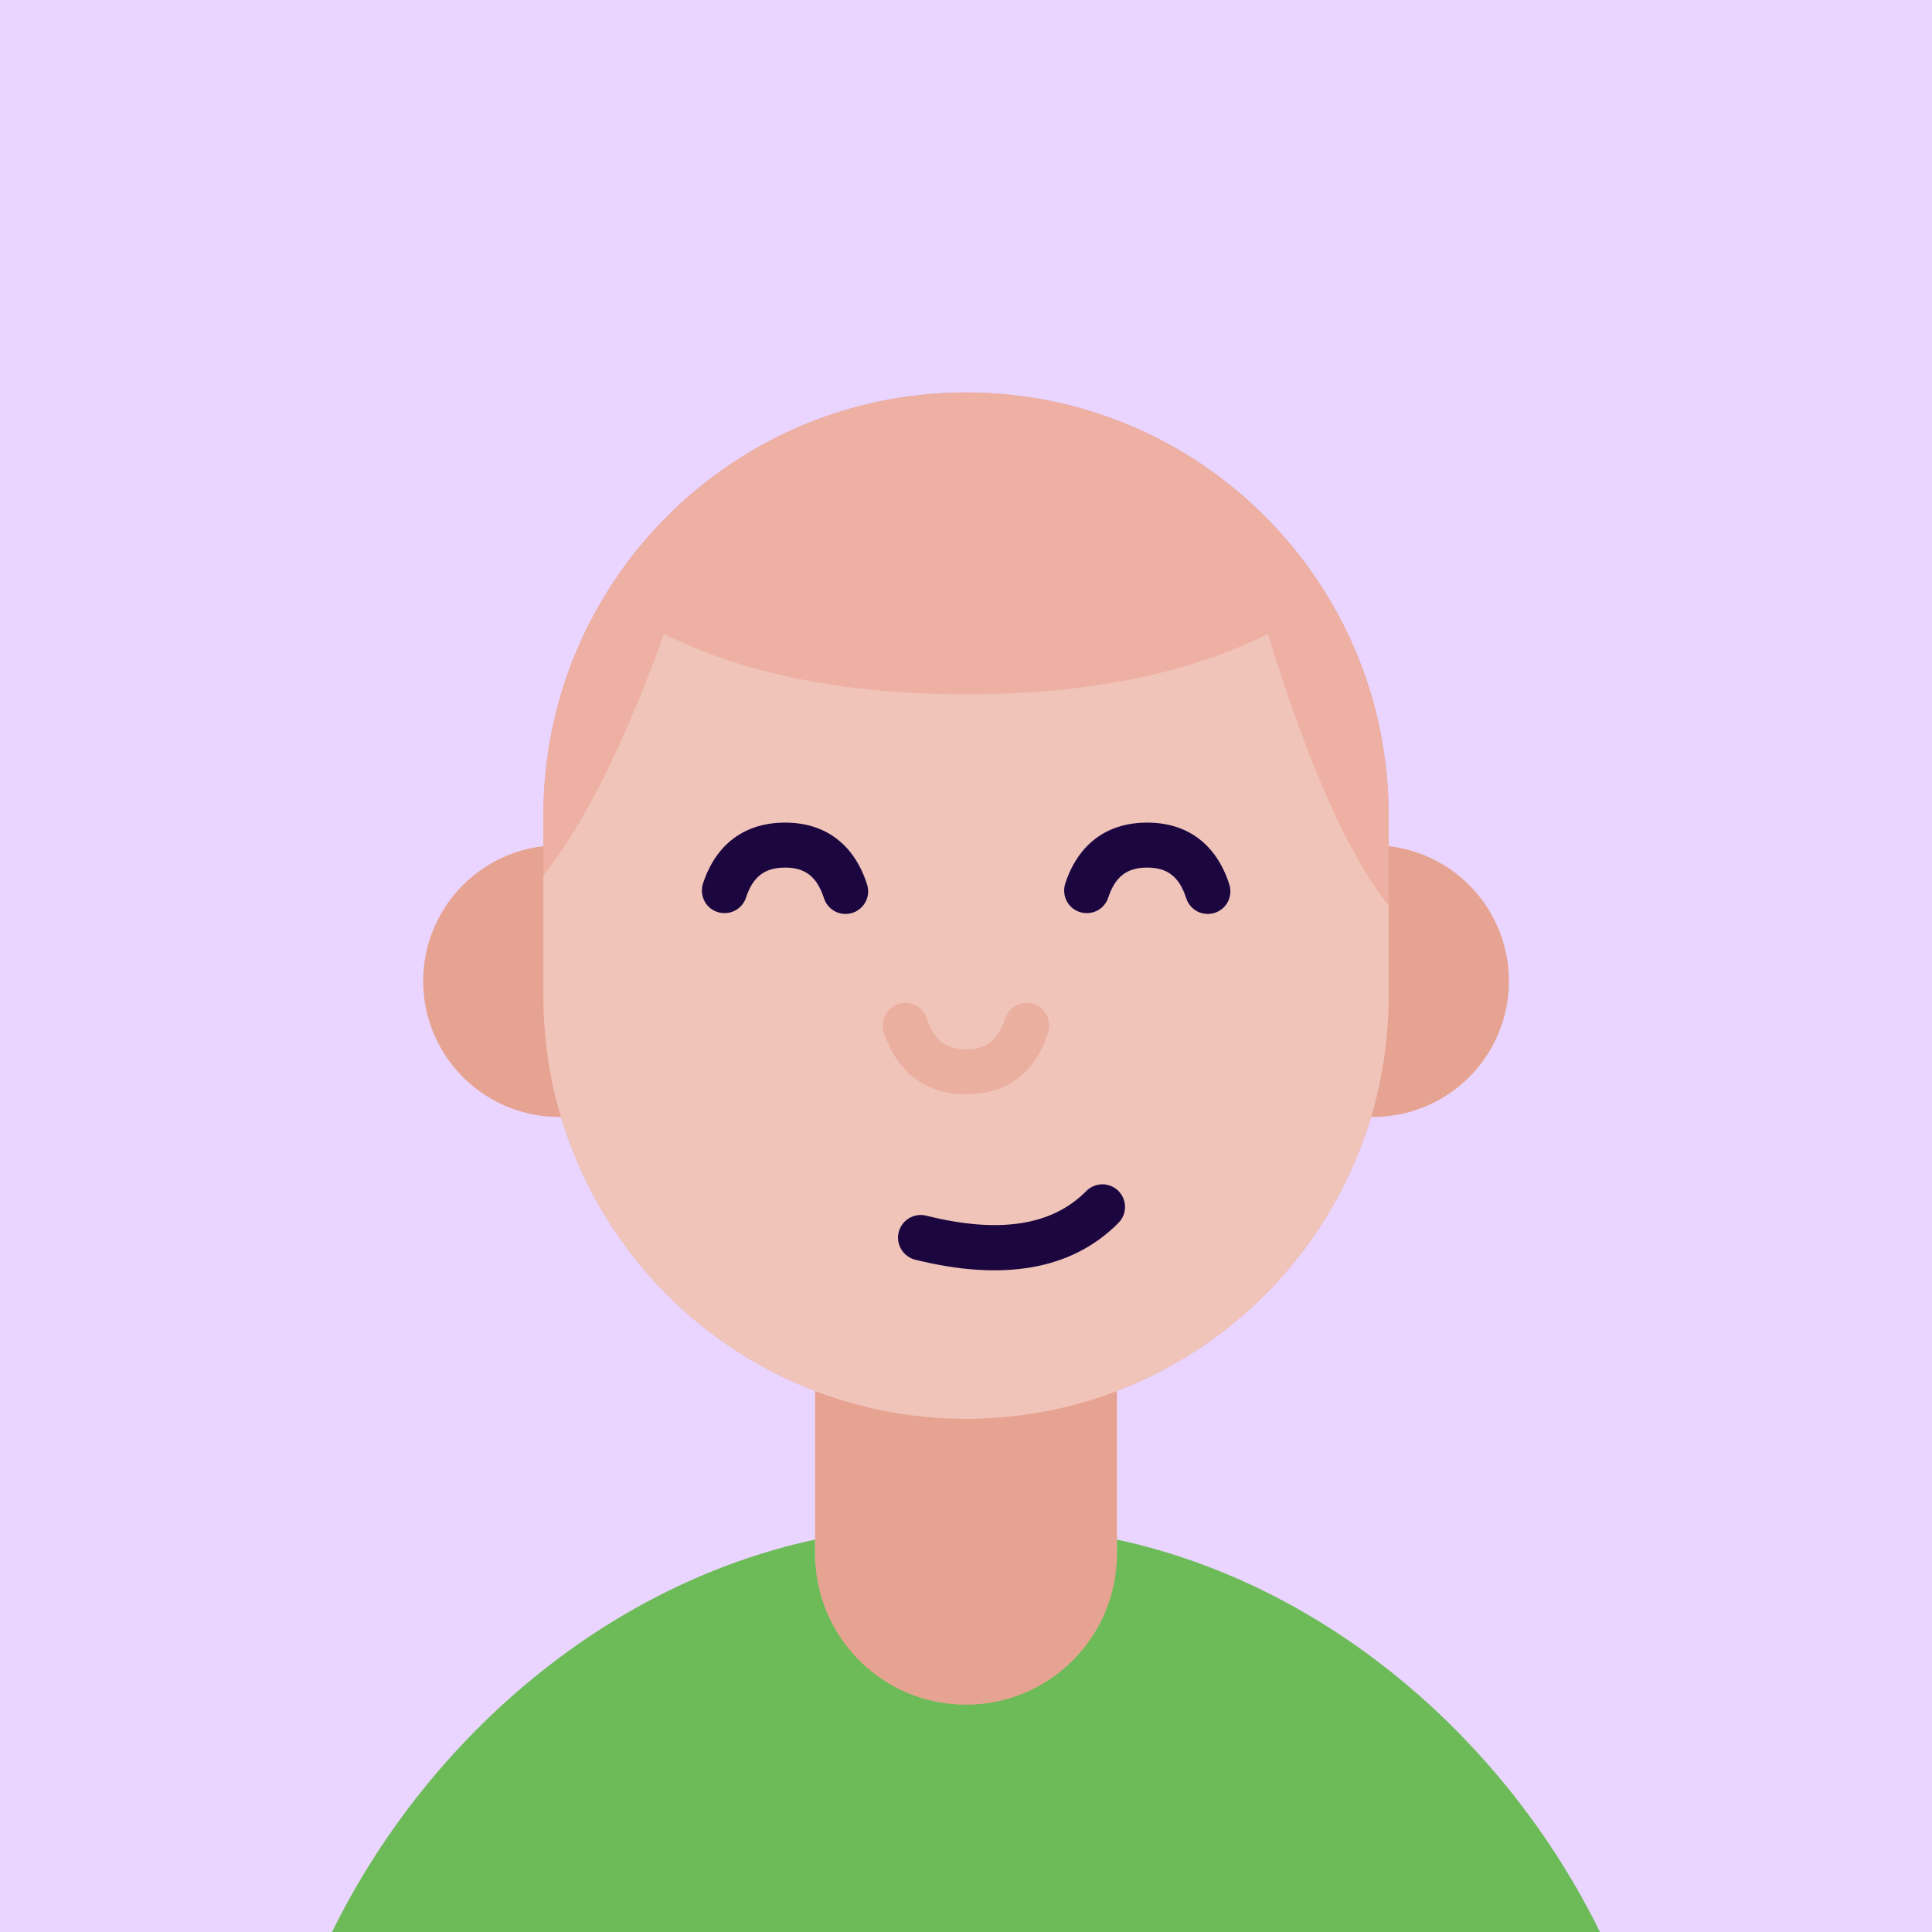
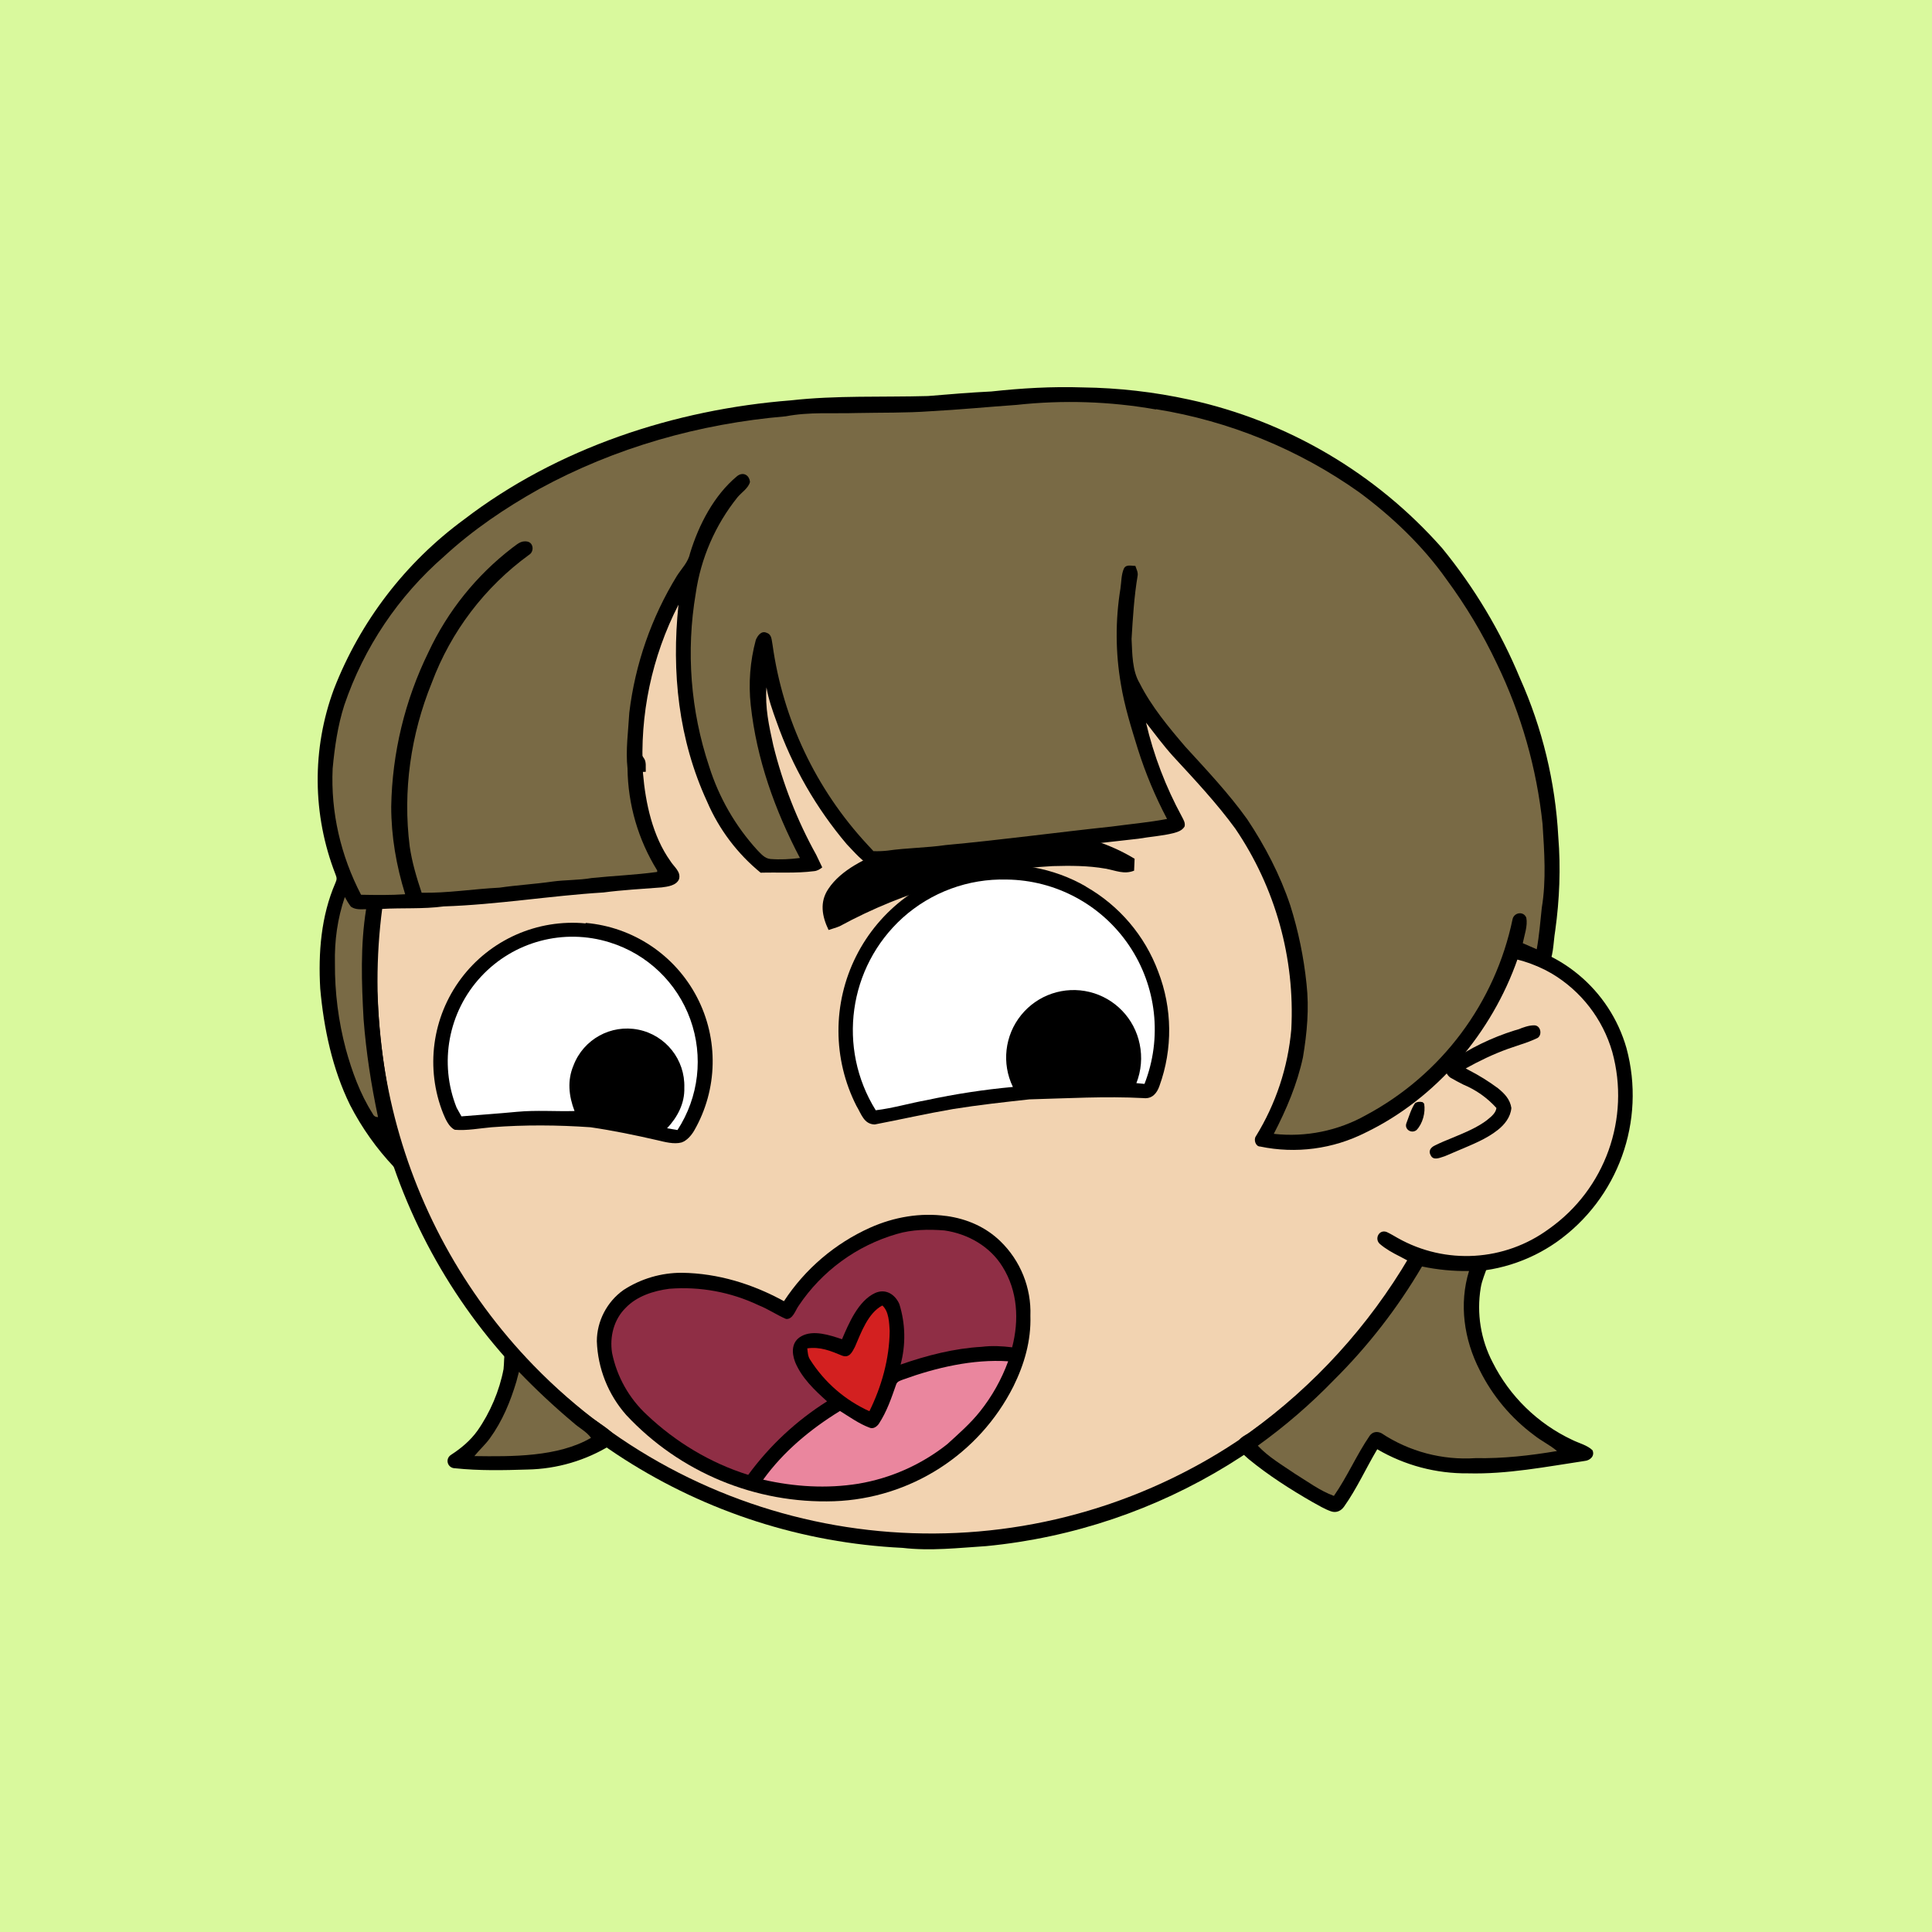
- <svg xmlns="http://www.w3.org/2000/svg" viewBox="0 0 64 64" fill="none" shape-rendering="auto" width="96" height="96">
+ <svg xmlns="http://www.w3.org/2000/svg" viewBox="0 0 762 762" fill="none" shape-rendering="auto" width="96" height="96">
  <mask id="viewboxMask">
-     <rect width="64" height="64" rx="0" ry="0" x="0" y="0" fill="#fff" />
+     <rect width="762" height="762" rx="0" ry="0" x="0" y="0" fill="#fff" />
  </mask>
  <g mask="url(#viewboxMask)">
-     <rect fill="#e9d5ff" width="64" height="64" x="0" y="0" />
-     <path d="M37 46.08V52a5 5 0 0 1-10 0v-5.92A14.04 14.04 0 0 1 18.58 37h-.08a4.5 4.5 0 0 1-.5-8.97V27a14 14 0 1 1 28 0v1.03a4.5 4.5 0 0 1-.58 8.97A14.04 14.04 0 0 1 37 46.08Z" fill="#e7a391" />
-     <mask id="personas-a" style="mask-type:luminance" maskUnits="userSpaceOnUse" x="14" y="13" width="36" height="44">
-       <path d="M37 46.08V52a5 5 0 0 1-10 0v-5.92A14.04 14.04 0 0 1 18.58 37h-.08a4.5 4.5 0 0 1-.5-8.97V27a14 14 0 1 1 28 0v1.03a4.5 4.5 0 0 1-.58 8.97A14.04 14.04 0 0 1 37 46.08Z" fill="#fff" />
-     </mask>
-     <g mask="url(#personas-a)">
-       <path d="M32 13a14 14 0 0 1 14 14v6a14 14 0 1 1-28 0v-6a14 14 0 0 1 14-14Z" fill="#fff" style="mix-blend-mode:overlay" opacity=".36" />
+     <rect fill="#d9f99d" width="762" height="762" x="0" y="0" />
+     <path d="M396 164.8a224.8 224.8 0 0 1 104.8 42.4c6.2 4.9 12.5 9.4 18 15a225.4 225.4 0 0 1 71.8 149 58.5 58.5 0 0 1 50.9 42.2 71 71 0 0 1-27.6 76.5c-11 7.7-24.5 12-38 11.7-5 0-10-1.6-15-1.8-1.9 2.2-3.3 4.9-4.8 7.3A223.3 223.3 0 0 1 389 609.8c-11 .7-21.9 2-33 .7a223.7 223.7 0 0 1-178.8-342.3A223.4 223.4 0 0 1 352 163.5c14.6-1.4 29.4-.3 44 1.3Z" fill="#000" />
+     <path fill-rule="evenodd" clip-rule="evenodd" d="M498.8 213.2A216 216 0 0 0 363 169c-13-.2-26.2 1.6-39 4a218 218 0 0 0-113.6 365.5 218.5 218.5 0 0 0 260.4 40.2c35-18.8 64.2-47.3 84.4-81.5l-3-1.6c-2.8-1.4-5.7-3-8-5-2.2-2-.3-5.8 2.7-4.7 1.5.7 3 1.6 4.4 2.4a55 55 0 0 0 59.6-3.6 64.5 64.5 0 0 0 25-69.8 53.1 53.1 0 0 0-24-31 52.6 52.6 0 0 0-47-2.8c-1.6.8-3.4 1.5-5 1.3-2.5-.2-2.8-4.2-.6-5.2 8-4 16.5-5.6 25.4-6.4a217 217 0 0 0-72-146.4c-4.4-4-8.7-8.1-13.9-11.3Zm107.6 196.2c2-1.2 1.3-5.1-1.4-5-2 0-4.2.8-6.2 1.6l-1.4.4a95.1 95.1 0 0 0-25.5 12.4c-2.2 2-2.2 4.4.1 6.2a92 92 0 0 0 5.2 2.8 36 36 0 0 1 13 9.2c-.2 1.9-2 3.4-3.4 4.5l-.2.2c-3.9 3-8.8 5-13.6 7-2.5 1-4.9 2-7.1 3.1-1.7.8-2.6 2.2-1.6 3.9 1 2 3.2 1.1 5 .5l.6-.2 5.4-2.3c5.4-2.3 11-4.5 15.4-8 2.7-2.1 5.1-5.1 5.4-8.7-.5-3.4-2.7-5.7-5.3-7.8a83 83 0 0 0-11.6-7.2l-1.1-.6c5.4-3 10.8-5.6 16.6-7.7l5-1.7a52 52 0 0 0 6.7-2.6Z" fill="#f2d3b1" />
+     <g transform="translate(-161 -83)">
+       <path d="M589.3 432.7a64.4 64.4 0 0 1 28.5 33.5 64.3 64.3 0 0 1 .5 45.1c-1 2.9-2.9 5.2-6.3 4.8-15-.8-30 .1-45 .5-10 1.1-20 2.2-30 3.8-10.5 1.8-20.6 4.1-31 6.1-4.3-.1-5.3-4.2-7.2-7.3A65.5 65.5 0 0 1 546 425c14.8-2.6 30.5.2 43.4 7.7Z" fill="#000" />
+       <path d="M558 429.9a59.1 59.1 0 0 1 54.4 80.6l-3.2-.3a27 27 0 0 0 1.3-15.4 26.6 26.6 0 1 0-50 16.9 287 287 0 0 0-34 5.2c-6.7 1.2-13.4 3.2-20.1 4A59.8 59.8 0 0 1 517 445a59 59 0 0 1 41-15.1Z" fill="#fff" />
+       <path d="M392 447a54.8 54.8 0 0 1 42.8 81.9c-1.1 1.9-2.9 4-5 4.7-3 .8-6.6-.2-9.6-.9-8.7-2-17.4-3.8-26.3-5.1-12.9-.9-26-1-39 0-4.7.4-9.7 1.4-14.5 1-2.3-1-3.7-4.2-4.6-6.4a54.9 54.9 0 0 1 56.2-75Z" fill="#000" />
+       <path d="M401.5 454.7a49.3 49.3 0 0 1 26.7 74l-4.1-.7c4.1-4.4 7-9.8 6.8-16a22.6 22.6 0 0 0-43.7-8.8c-2.5 5.9-1.9 12 .4 18-7.6.2-15-.4-22.6.3-7.3.7-14.7 1.2-22 1.8l-1.9-3.4a49.2 49.2 0 0 1 60.4-65.2Z" fill="#fff" />
    </g>
-     <g transform="translate(20 24)">
-       <path d="M3.76 6.21c.4.13.82-.08.95-.47.23-.7.62-1 1.3-1 .66 0 1.05.3 1.28 1a.75.75 0 1 0 1.42-.48c-.43-1.3-1.38-2.01-2.7-2.01-1.34 0-2.29.71-2.72 2.01-.13.4.08.82.47.95ZM15.76 6.21c.4.13.82-.08.95-.47.23-.7.62-1 1.29-1s1.06.3 1.29 1a.75.75 0 1 0 1.42-.48c-.43-1.3-1.38-2.01-2.71-2.01s-2.28.71-2.71 2.01c-.13.4.08.82.47.95Z" fill="#1B0640" />
+     <g transform="translate(-161 -83)">
+       <path d="M397 373.1c6.9.2 14.2 2.9 18 9 1 1.4.6 3.6.7 5.3-6.3.2-12.5.4-18.6 1.9a112 112 0 0 0-41.7 20.1 90 90 0 0 0-22 23c-1.3 2.3-2.3 5.1-4.2 7-1.2.2-2.6.2-3.8.3 0-1.8-.3-3.4.2-5.2a88.7 88.7 0 0 1 38-50.8c10-5.8 21.8-11 33.5-10.6ZM578.5 411.7a71.4 71.4 0 0 1 30 10l-.2 4.7c-4 1.6-7.3-.1-11.3-.8-6.8-1.2-13.9-1.2-20.8-1a197.5 197.5 0 0 0-84 23.7c-1.4.6-3 1-4.4 1.5-2.6-5.4-3.6-11-.1-16.2 5-7.6 15.2-12.4 23.6-15.4 21.3-7.4 44.9-9 67.2-6.5Z" fill="#000" />
    </g>
-     <g transform="translate(2 2)">
-       <path d="M44 25v3c-1.33-1.67-2.67-4.67-4-9-2.66 1.33-6 2-10 2s-7.34-.67-10-2c-1.33 3.67-2.67 6.33-4 8v-2a14 14 0 1 1 28 0Z" style="mix-blend-mode:multiply" opacity=".2" fill="#f27d65" />
+     <g transform="translate(-161 -83)">
+       <path d="M534.3 562.6c8 1.1 15.4 4.3 21.2 9.9a39 39 0 0 1 11.9 29.5c.3 9.8-2.4 19.1-6.7 27.8a82.5 82.5 0 0 1-70.7 45.3 107.2 107.2 0 0 1-82-34 46.4 46.4 0 0 1-11.6-29.1c0-7.9 4-15.6 10.5-20.2A42 42 0 0 1 430 585c14.2.2 27.8 4.4 40.2 11.2a79.6 79.6 0 0 1 34-29c9.4-4.2 19.8-6 30-4.6Z" fill="#000" />
+       <path d="M533.5 568.3c9.2 1.3 18 6.3 22.9 14.3 6 9.6 6.6 21 3.8 31.8-4-.5-8-.7-12-.2-10.8.6-21.7 3.4-32 7a42.9 42.9 0 0 0-.5-23.9c-1.7-3.8-5.4-6.2-9.6-4.3-6.6 3.1-10.3 11.9-13 18.2-4.8-1.6-11.3-3.8-16-1.2-4 2.2-3.9 6.5-2.5 10.2 2.6 6.3 7.7 11.1 12.6 15.5a114 114 0 0 0-31.1 29c-15-4.7-28.7-13-40-23.7a45.7 45.7 0 0 1-13.7-24.4c-1-6.4.7-13.2 5.4-17.8 4.4-4.6 11-6.7 17.2-7.5a69.3 69.3 0 0 1 35.2 6.5c3.8 1.5 7.1 3.8 10.8 5.4 2.7.3 3.7-3.4 5-5.2a70 70 0 0 1 38.7-28.3c6-1.8 12.6-1.9 18.8-1.4Z" fill="#8F2E45" />
+       <path d="M509 597.9c2.6 2.3 2.7 6.8 2.9 10-.1 11-3.2 22-8 31.7a54 54 0 0 1-23.3-20.2c-1-1.4-1-3-1.2-4.6 5.2-.7 9.2 1 13.8 2.9 2.8 1 3.9-1.4 5-3.5 2.4-5.5 5.1-13.3 10.8-16.3Z" fill="#D32020" />
+       <path d="M558.6 620a70.8 70.8 0 0 1-11 19.6c-3.8 4.8-8.5 8.9-13 13a77 77 0 0 1-35.1 15.6c-12.5 2-25.2 1.2-37.5-1.6 8-11.1 18.6-19.9 30.3-27.1 3.7 2.3 7.6 5.1 11.7 6.6 1.4.6 2.8-.4 3.6-1.5 3.2-4.9 4.9-10 6.8-15.4.4-1.4 1.6-1.6 2.8-2.1 13-4.7 27.5-8.1 41.4-7.2Z" fill="#EA869E" />
    </g>
-     <g transform="translate(11 44)">
-       <path d="M16 7v.47a5 5 0 1 0 10 0V7c7.06 1.52 12.93 6.74 16 13H0C3.07 13.74 8.94 8.52 16 7Z" fill="#6dbb58" />
+     <g transform="translate(-161 -83)" />
+     <g transform="translate(-161 -83)" />
+     <g transform="translate(-161 -83)">
+       <g fill="#000">
+         <path d="M588 235.8a209 209 0 0 1 42 4.8 185.9 185.9 0 0 1 99.8 58.6 205 205 0 0 1 30.7 51.3 176.3 176.3 0 0 1 15.1 62.5c1 12.3.5 24.8-1.2 37-.9 5.4-.5 10.3-3.4 15.1-4-.8-7.4-3.1-11.4-4-10.1 29.1-32 55.1-60 68.6a63.4 63.4 0 0 1-41.6 5.5c-1.8 0-2.6-2.7-1.7-4a96.3 96.3 0 0 0 14-42.2 128.8 128.8 0 0 0-22.1-79.2c-7.3-10-16-19.3-24.5-28.5-3.8-4.2-7.2-8.8-10.7-13.3 3 12.9 7.8 25.4 14.1 37 .6 1.2 1.5 2.5 1.1 4-1 1.6-2.6 2.1-4.4 2.6-4.4 1.1-9.2 1.4-13.8 2.2-34.6 3.8-70.1 8.7-105 11-3.8-1.8-7.1-5.8-10-8.8a153.2 153.2 0 0 1-27.7-48.3c-1.6-4.4-3.2-8.9-4-13.6-.6 8 1 15.2 2.7 22.9 3.7 15 9.4 29.6 16.9 43.1l2.4 5c-1 .8-2 1.4-3.3 1.5-7.1.9-14 .4-21 .6a73.8 73.8 0 0 1-21.1-28c-11.3-24.5-14.1-51.1-11.3-77.7a128.9 128.9 0 0 0-14 66.5c1 11.8 3.8 24.8 10.8 34.6 1.4 2.3 4.3 4.2 3.4 7.2-1.1 2.5-4.5 2.9-6.8 3.2-7.7.6-15.4 1-23 2-21.1 1.3-41.8 4.8-63 5.5-8.2 1.1-16.3.5-24.5 1-1.8 12-2.5 24.3-1.5 36.5 1 19.2 4 38.5 9.1 57 .6 2.4 2.3 4.6 2.7 7-.3 2.8-3.6 3.4-5.3 1.4a107 107 0 0 1-17.4-24.5c-7-14.2-10.4-30.3-11.8-46-.8-14 .3-28.6 6-41.7.6-1.4.6-1.9 0-3.4a102.8 102.8 0 0 1-.6-73 150.7 150.7 0 0 1 51.3-66.9c36.8-28.2 83-43.4 129-47 17.8-2 36-1.2 54-1.7 8.4-.7 16.7-1.4 25-1.8 12-1.3 23.9-2 36-1.6Z" />
+         <path d="M719.1 518.1c.7-.5 1.7-.7 3-.4l.6.6c.6 3.5-.6 7.9-3 10.4-2 1.6-4.9-.3-4-2.7 1-2.6 1.8-5.5 3.4-7.9ZM719.1 576.3c1.9-.4 4 .6 5.8 1 5.9 1.4 12 1.9 18.1 1.2 2.3-.3 4.8 1 4.8 3.5-.9 3-2.3 5.8-2.8 9a47 47 0 0 0 4.7 29.3 67.1 67.1 0 0 0 31.4 30.6c2.6 1.3 6 2.1 8 4.1 1 2.3-1 4-3 4.2-15.3 2.3-30.6 5.3-46.1 4.9a69.4 69.4 0 0 1-35.8-9.5c-4.4 7.4-8.1 15.6-13 22.5-1.2 1.8-3.1 2.7-5.2 2-2.6-.9-5-2.4-7.4-3.7-8.7-5-17.3-10.5-25.1-16.9-1.5-1.4-4.1-3.3-4.3-5.6-.2-2.7 3-3.7 4.7-5a227.5 227.5 0 0 0 62.9-69.1c.6-1 1-2.3 2.3-2.5ZM364.5 614.5c8.1 9.3 17.2 17.5 26.7 25.3 3.5 2.9 7.5 5 10.9 8 1.7 1.3 1.8 4-.1 5.1a65 65 0 0 1-33 9.7c-9.5.3-19 .5-28.5-.5-3 0-4.1-3.7-1.6-5.3 4-2.6 7.6-5.6 10.4-9.5 5-7.1 8.7-15.8 10.3-24.3.3-2.5.1-5.2.7-7.7.8-1.5 3-2.5 4.2-.8Z" />
+       </g>
+       <path d="M617 244.4a191 191 0 0 1 80 32.7c13 9.6 25.1 21.1 34.5 34.4a200.4 200.4 0 0 1 19.9 33.3 191 191 0 0 1 18 63.2c.7 11 1.5 22.2-.3 33-.6 5.6-1 10.9-2 16.4l-5.5-2.4c.6-3.1 2-6.8 1.4-10-1-2.7-4.7-2.2-5.4.4a114 114 0 0 1-57.8 77.4 60.6 60.6 0 0 1-36.4 7.4c5-9.7 9.2-19.5 11.5-30.2 1.6-9.6 2.5-19.2 1.4-29a156.2 156.2 0 0 0-6.4-30.9c-4-12-10-23.5-17-34-7.3-10.2-16-19.4-24.4-28.6-6.6-7.7-13.4-15.9-18-25-3-5-2.9-11.7-3.2-17.5.5-8.3 1-16.7 2.4-25 .2-1.3-.5-2.6-.9-3.8-1.6 0-3.6-.7-4.5 1-1.1 2.4-1 5.4-1.4 8a114 114 0 0 0 .2 37.7c1.4 8.6 4.1 17.2 6.7 25.6a166 166 0 0 0 11.5 27.5c-7.3 1.4-14.5 2-21.8 3-21.7 2.3-43.7 5.3-65.5 7.3-7.6 1.1-15.4 1.1-23 2.2a38 38 0 0 1-5.5.2L503 416a145.1 145.1 0 0 1-37.3-78.7c-.4-1.8-.2-4-2.3-4.7-2.1-1-3.6 1.1-4.3 2.8a69.7 69.7 0 0 0-2 25.7c2.3 21.3 9.5 41.4 19.4 60.3-3.9.5-7.8.7-11.6.4-2.3-.2-3.7-2-5.2-3.5a88.3 88.3 0 0 1-19-33 141 141 0 0 1-5.3-68.2 78.6 78.6 0 0 1 16.5-38c1.6-1.9 4.3-3.6 4.9-6-.3-3-3-4.1-5.2-2.2-9 7.5-15 19.1-18.4 30.2-.8 3.7-3.2 5.9-5.2 9a133.8 133.8 0 0 0-18.8 54c-.4 7.3-1.5 14.8-.7 22a78.1 78.1 0 0 0 11.7 40.2v.6c-8.6 1.2-17.2 1.5-25.8 2.4-5.2.9-10.4.7-15.5 1.4-7 1-14 1.4-20.9 2.4-10.2.5-20.5 2.2-30.7 2-2-6-3.8-12-4.7-18.2-2.8-21.9.4-44.2 8.7-64.6a110.1 110.1 0 0 1 38.4-50.5c2-1.2 1.8-4.7-.7-5.2-2.7-.5-4.1 1.2-6 2.5a111.3 111.3 0 0 0-33 41.1 144 144 0 0 0-14.7 60.9c0 11.8 2 23.3 5.5 34.6-5.8.4-11.6.3-17.4.2-8-15.4-12-32.5-11.2-49.8.8-8.5 2-16.9 4.6-25a135.7 135.7 0 0 1 39.4-58.7c11.3-10.4 24-19 37.4-26.5 30-16.4 63.3-25.8 97.3-28.7 9.4-1.8 18.6-1 28-1.3 9.7-.2 19.4 0 29-.7 11.4-.6 22.6-1.7 34-2.5 18.3-2 37-1.4 55 1.8ZM297 436.8c.7 1.3 1.5 2.6 2.4 3.8 1.9 1.3 3.8 1 6 1-2.3 14.3-1.8 29-1 43.4 1 13 3 25.9 5.7 38.6-1 0-1.7-.4-2.2-1.5-4.9-7.7-8.1-16.6-10.5-25.3a128.3 128.3 0 0 1-4.3-33.8c-.2-9 1-17.7 3.9-26.2ZM721.8 582.5a83.5 83.5 0 0 0 18.6 1.8c-4 13-2 27 4.2 39.1A71.4 71.4 0 0 0 766 649c3 2.4 6.3 3.9 9.1 6.3-10.6 1.8-21.3 3-32.1 2.8a60 60 0 0 1-37.1-9.8c-1.7-.9-3.6-.6-4.7 1-5.2 7.6-8.8 16.1-14.1 23.7-5.5-2-10.4-5.7-15.3-8.7-5-3.4-10.6-6.7-14.7-11.1a223 223 0 0 0 30-25.9 220 220 0 0 0 34.7-44.7ZM365.6 624a278 278 0 0 0 21.5 20.1c2.4 2.2 5.1 3.4 7 6-13 7.6-31.4 7.4-46 7.2 2-2.5 4.3-4.5 6.1-7 5-6.9 8.1-14.5 10.5-22.5l.2-.8.8-3Z" fill="#796a45" />
    </g>
-     <g transform="translate(23 36)">
-       <path d="M7.32 5.73a.75.75 0 0 1 .36-1.46c2.44.61 4.17.32 5.29-.8a.75.75 0 1 1 1.06 1.06c-1.54 1.54-3.81 1.92-6.71 1.2Z" fill="#1B0640" />
-     </g>
-     <g transform="translate(24 28)">
-       <path d="M5.29 6.24a.75.75 0 1 1 1.42-.48c.23.7.62 1 1.3 1 .66 0 1.05-.3 1.28-1a.75.75 0 1 1 1.42.48c-.42 1.3-1.37 2.01-2.7 2.01S5.72 7.54 5.3 6.24Z" fill="#000" style="mix-blend-mode:overlay" opacity=".36" />
-     </g>
-     <g transform="translate(14 26)" />
+     <g transform="translate(-161 -83)" />
  </g>
</svg>
